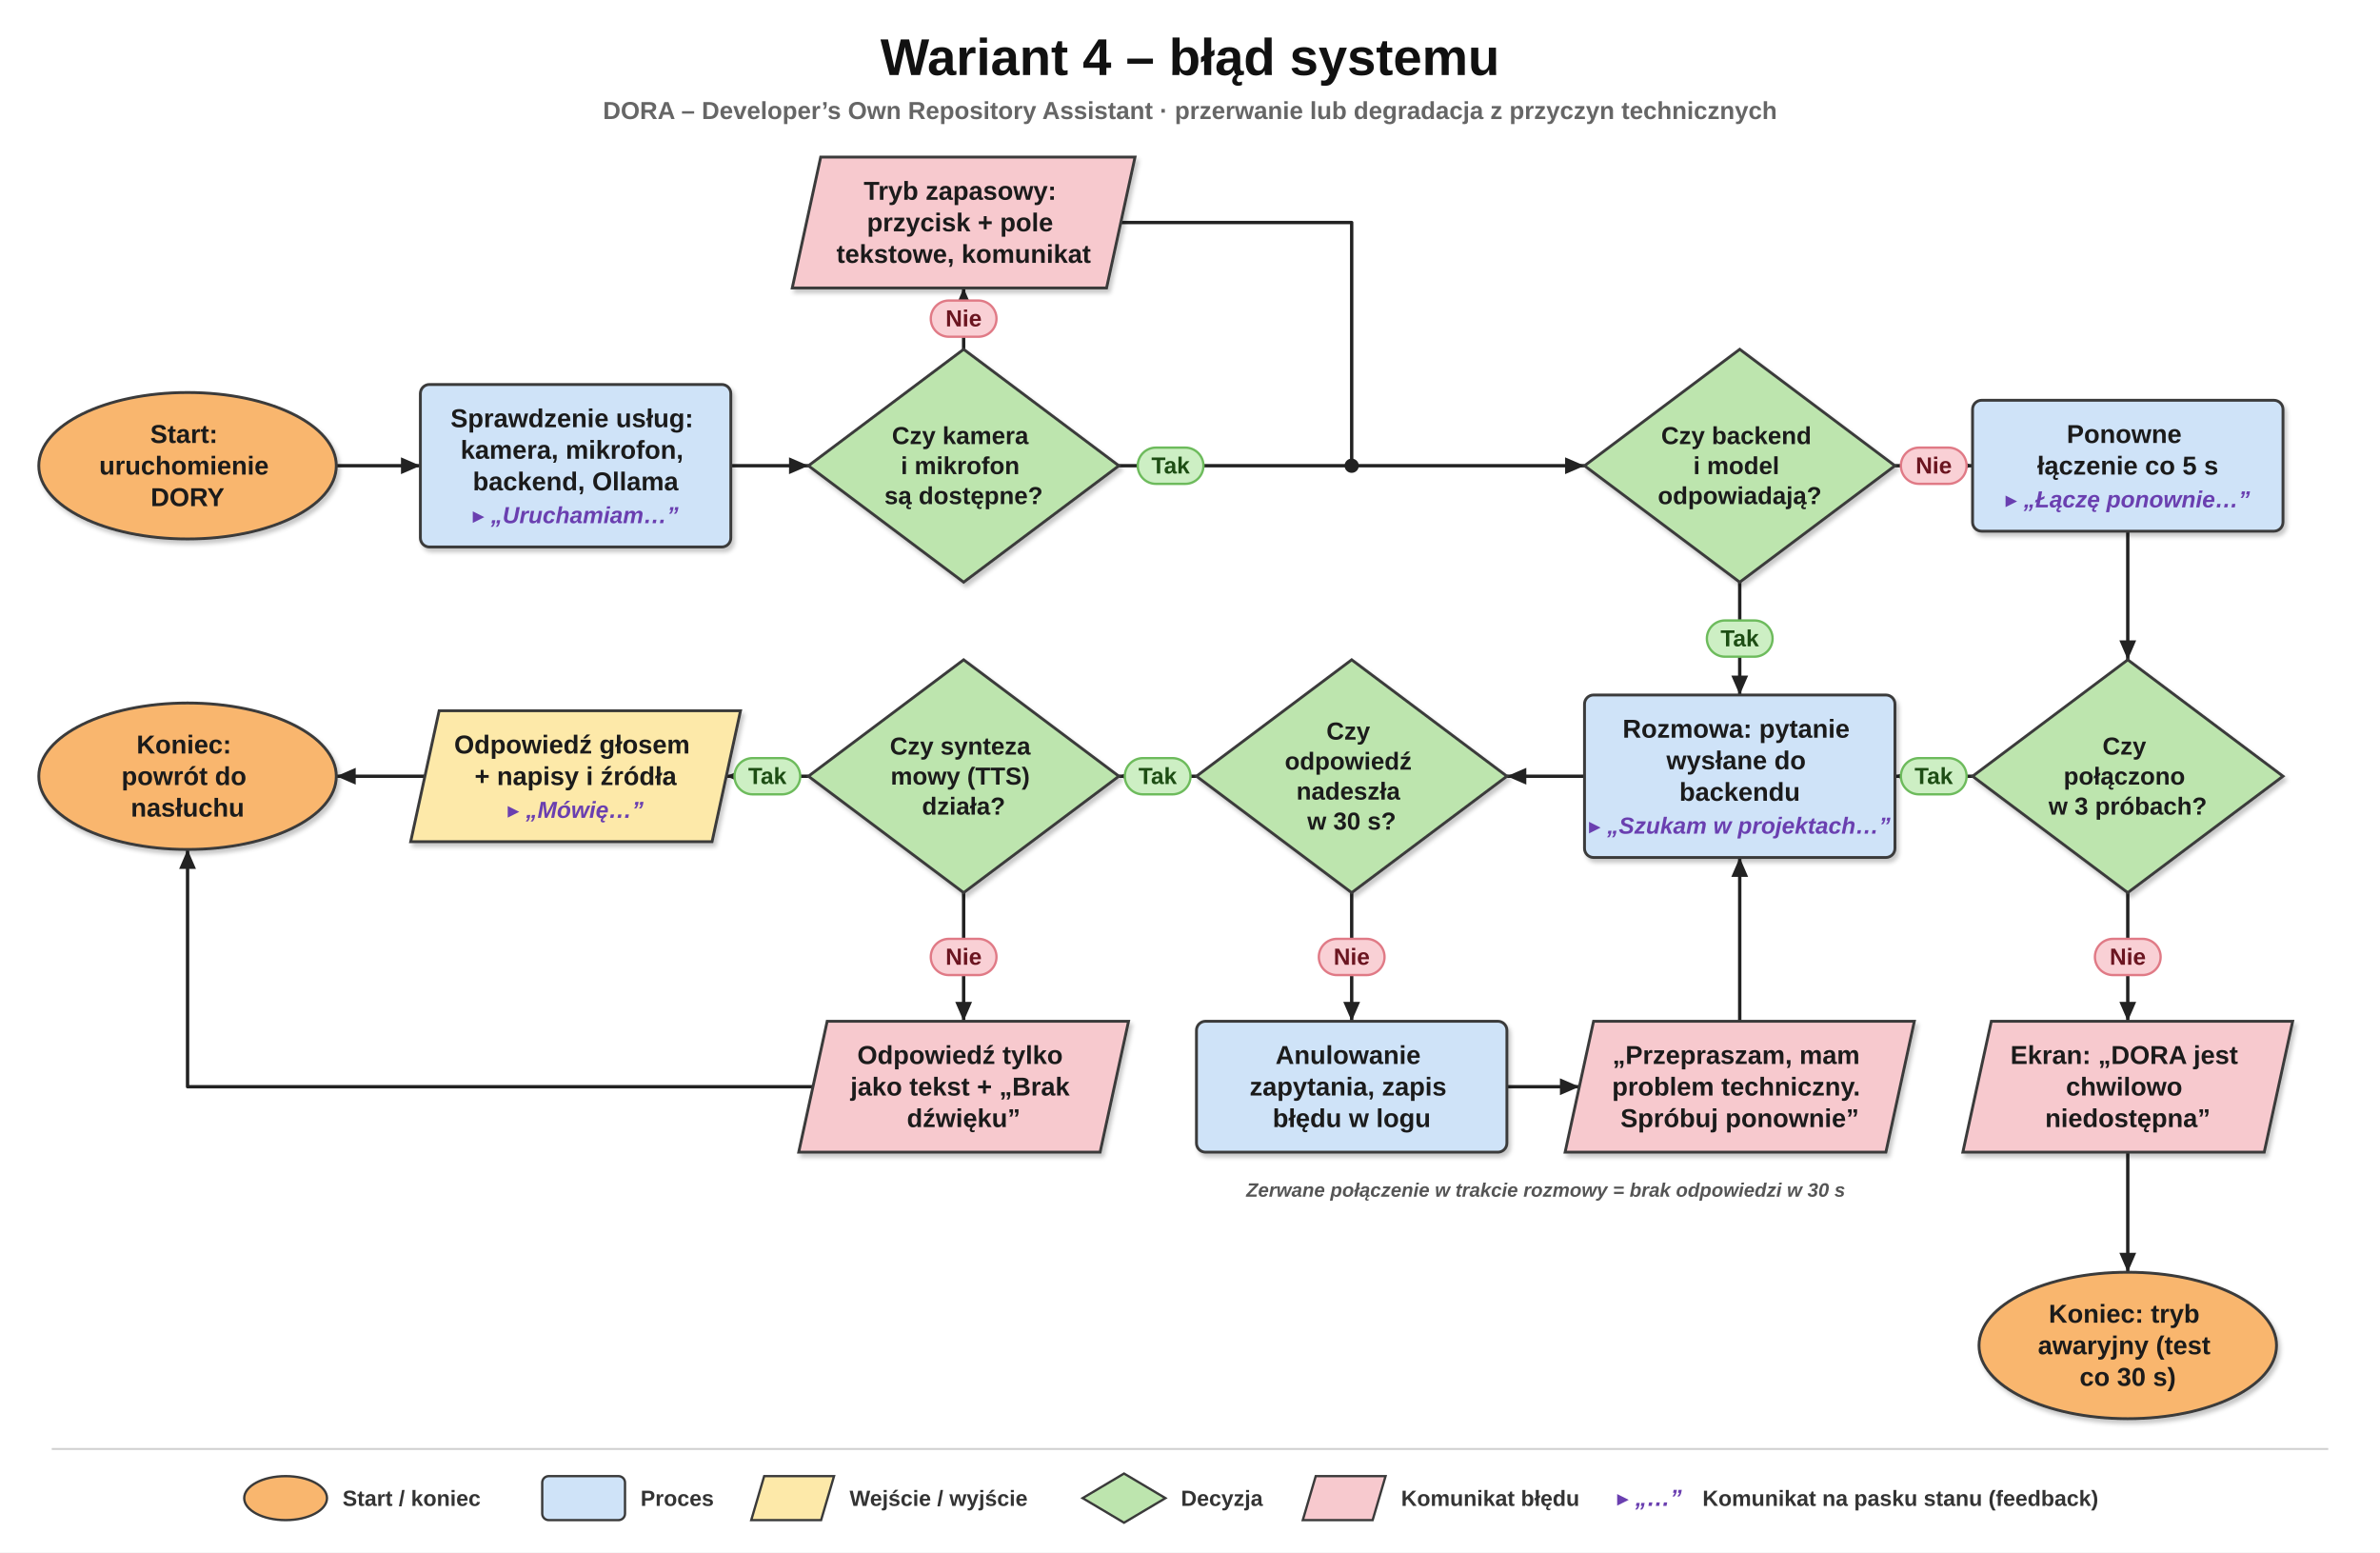
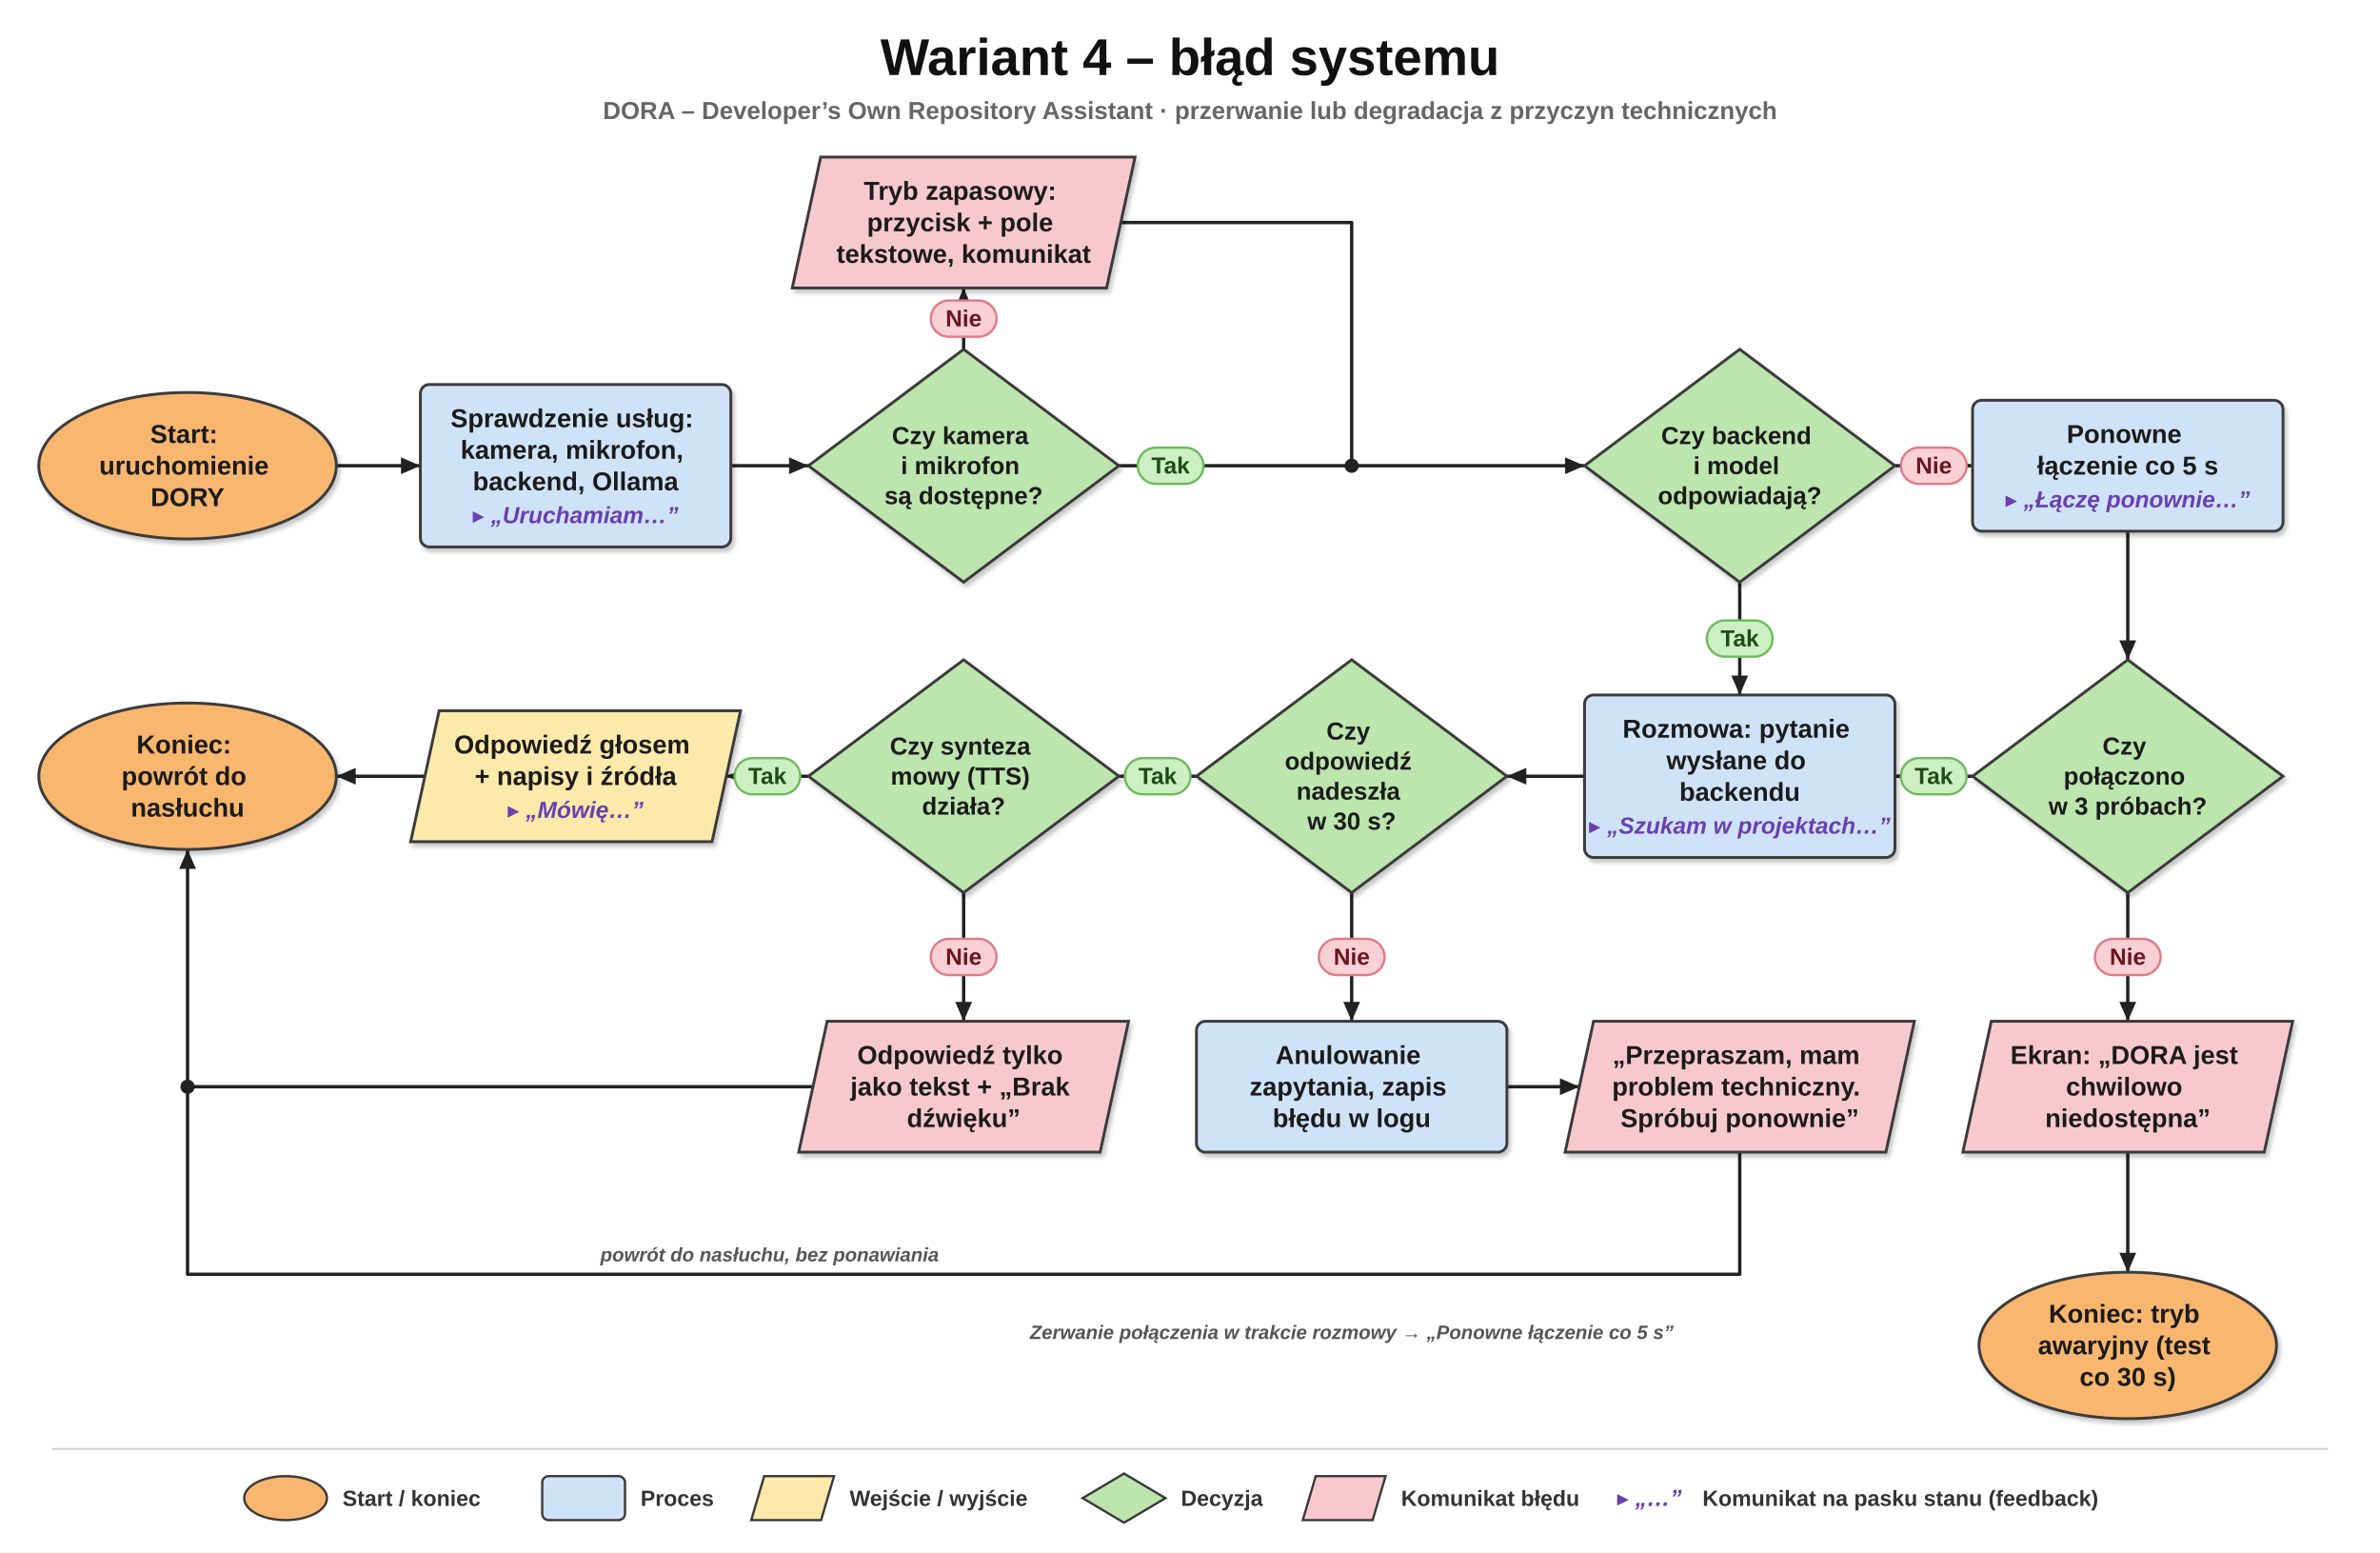
<svg xmlns="http://www.w3.org/2000/svg" width="1840" height="1200" viewBox="0 0 1840 1200">
  <defs>
    <marker id="ar" markerUnits="userSpaceOnUse" markerWidth="16" markerHeight="16" refX="15" refY="8" orient="auto">
      <path d="M0,1.5 L15,8 L0,14.5 z" fill="#222" />
    </marker>
    <marker id="arg" markerUnits="userSpaceOnUse" markerWidth="16" markerHeight="16" refX="15" refY="8" orient="auto">
      <path d="M0,1.5 L15,8 L0,14.5 z" fill="#8a8a8a" />
    </marker>
    <filter id="sh" x="-10%" y="-10%" width="125%" height="130%">
      <feDropShadow dx="2" dy="3" stdDeviation="1.6" flood-color="#000" flood-opacity="0.22" />
    </filter>
  </defs>
  <rect width="1840" height="1200" fill="#ffffff" />
  <text x="920.0" y="58" text-anchor="middle" font-family="Calibri, Carlito, 'Segoe UI', Arial, sans-serif" font-size="40" font-weight="700" fill="#111">Wariant 4 – błąd systemu</text>
  <text x="920.0" y="92" text-anchor="middle" font-family="Calibri, Carlito, 'Segoe UI', Arial, sans-serif" font-size="19" font-weight="700" fill="#666">DORA – Developer’s Own Repository Assistant · przerwanie lub degradacja z przyczyn technicznych</text>
  <polyline points="260.0,360 325.0,360" fill="none" stroke="#222" stroke-width="2.6" stroke-linejoin="round" marker-end="url(#ar)" />
  <polyline points="565.0,360 625.0,360" fill="none" stroke="#222" stroke-width="2.6" stroke-linejoin="round" marker-end="url(#ar)" />
  <polyline points="865.0,360 1225.0,360" fill="none" stroke="#222" stroke-width="2.6" stroke-linejoin="round" marker-end="url(#ar)" />
  <polyline points="745,270.0 745,222.6" fill="none" stroke="#222" stroke-width="2.6" stroke-linejoin="round" marker-end="url(#ar)" />
  <polyline points="866.5,172 1045,172 1045,360" fill="none" stroke="#222" stroke-width="2.6" stroke-linejoin="round" />
  <polyline points="1465.0,360 1525.0,360" fill="none" stroke="#222" stroke-width="2.6" stroke-linejoin="round" marker-end="url(#ar)" />
  <polyline points="1345,450.0 1345,537.2" fill="none" stroke="#222" stroke-width="2.6" stroke-linejoin="round" marker-end="url(#ar)" />
  <polyline points="1645,410.6 1645,510.0" fill="none" stroke="#222" stroke-width="2.6" stroke-linejoin="round" marker-end="url(#ar)" />
  <polyline points="1525.0,600 1465.0,600" fill="none" stroke="#222" stroke-width="2.6" stroke-linejoin="round" marker-end="url(#ar)" />
  <polyline points="1645,690.0 1645,789.4" fill="none" stroke="#222" stroke-width="2.6" stroke-linejoin="round" marker-end="url(#ar)" />
  <polyline points="1645,890.6 1645,983.4" fill="none" stroke="#222" stroke-width="2.6" stroke-linejoin="round" marker-end="url(#ar)" />
  <polyline points="1225.0,600 1165.0,600" fill="none" stroke="#222" stroke-width="2.6" stroke-linejoin="round" marker-end="url(#ar)" />
  <polyline points="925.0,600 865.0,600" fill="none" stroke="#222" stroke-width="2.6" stroke-linejoin="round" marker-end="url(#ar)" />
  <polyline points="625.0,600 561.5,600" fill="none" stroke="#222" stroke-width="2.6" stroke-linejoin="round" marker-end="url(#ar)" />
  <polyline points="328.5,600 260.0,600" fill="none" stroke="#222" stroke-width="2.6" stroke-linejoin="round" marker-end="url(#ar)" />
  <polyline points="1045,690.0 1045,789.4" fill="none" stroke="#222" stroke-width="2.6" stroke-linejoin="round" marker-end="url(#ar)" />
  <polyline points="1165.0,840 1221.0,840" fill="none" stroke="#222" stroke-width="2.6" stroke-linejoin="round" marker-end="url(#ar)" />
-   <polyline points="1345,789.4 1345,662.8" fill="none" stroke="#222" stroke-width="2.6" stroke-linejoin="round" marker-end="url(#ar)" />
+   <polyline points="1345,890.6 1345,985 145,985 145,840" fill="none" stroke="#222" stroke-width="2.6" stroke-linejoin="round" />
  <polyline points="745,690.0 745,789.4" fill="none" stroke="#222" stroke-width="2.6" stroke-linejoin="round" marker-end="url(#ar)" />
  <polyline points="628.5,840 145,840 145,656.6" fill="none" stroke="#222" stroke-width="2.6" stroke-linejoin="round" marker-end="url(#ar)" />
  <ellipse cx="145" cy="360" rx="115.0" ry="56.6" fill="#F9B66E" stroke="#3a3a3a" stroke-width="2.2" filter="url(#sh)" />
  <text text-anchor="middle" font-family="Calibri, Carlito, 'Segoe UI', Arial, sans-serif" font-size="20" font-weight="700" fill="#1b1b1b">
    <tspan x="145" y="342.4">Start:</tspan>
    <tspan x="145" y="366.8">uruchomienie</tspan>
    <tspan x="145" y="391.2">DORY</tspan>
  </text>
  <rect x="325.0" y="297.2" width="240" height="125.6" rx="7" fill="#CFE3F8" stroke="#3a3a3a" stroke-width="2.2" filter="url(#sh)" />
  <text text-anchor="middle" font-family="Calibri, Carlito, 'Segoe UI', Arial, sans-serif" font-size="20" font-weight="700" fill="#1b1b1b">
    <tspan x="445" y="330.2">Sprawdzenie usług:</tspan>
    <tspan x="445" y="354.6">kamera, mikrofon,</tspan>
    <tspan x="445" y="379.0">backend, Ollama</tspan>
  </text>
  <text x="445" y="404.4" text-anchor="middle" font-family="Calibri, Carlito, 'Segoe UI', Arial, sans-serif" font-size="18" font-style="italic" font-weight="700" fill="#6A3FB0">▸ „Uruchamiam…”</text>
  <polygon points="745,270.0 865.0,360 745,450.0 625.0,360" fill="#BDE5AE" stroke="#3a3a3a" stroke-width="2.2" filter="url(#sh)" />
  <text text-anchor="middle" font-family="Calibri, Carlito, 'Segoe UI', Arial, sans-serif" font-size="19" font-weight="700" fill="#1b1b1b">
    <tspan x="745" y="343.26">Czy kamera</tspan>
    <tspan x="745" y="366.46">i mikrofon</tspan>
    <tspan x="745" y="389.66">są dostępne?</tspan>
  </text>
  <polygon points="634.5,121.4 877.5,121.4 855.5,222.6 612.5,222.6" fill="#F7C9CE" stroke="#3a3a3a" stroke-width="2.2" filter="url(#sh)" />
  <text text-anchor="middle" font-family="Calibri, Carlito, 'Segoe UI', Arial, sans-serif" font-size="20" font-weight="700" fill="#1b1b1b">
    <tspan x="745" y="154.4">Tryb zapasowy:</tspan>
    <tspan x="745" y="178.8">przycisk + pole</tspan>
    <tspan x="745" y="203.2">tekstowe, komunikat</tspan>
  </text>
  <polygon points="1345,270.0 1465.0,360 1345,450.0 1225.0,360" fill="#BDE5AE" stroke="#3a3a3a" stroke-width="2.2" filter="url(#sh)" />
  <text text-anchor="middle" font-family="Calibri, Carlito, 'Segoe UI', Arial, sans-serif" font-size="19" font-weight="700" fill="#1b1b1b">
    <tspan x="1345" y="343.26">Czy backend</tspan>
    <tspan x="1345" y="366.46">i model</tspan>
    <tspan x="1345" y="389.66">odpowiadają?</tspan>
  </text>
  <rect x="1525.0" y="309.4" width="240" height="101.2" rx="7" fill="#CFE3F8" stroke="#3a3a3a" stroke-width="2.2" filter="url(#sh)" />
  <text text-anchor="middle" font-family="Calibri, Carlito, 'Segoe UI', Arial, sans-serif" font-size="20" font-weight="700" fill="#1b1b1b">
    <tspan x="1645" y="342.4">Ponowne</tspan>
    <tspan x="1645" y="366.8">łączenie co 5 s</tspan>
  </text>
  <text x="1645" y="392.2" text-anchor="middle" font-family="Calibri, Carlito, 'Segoe UI', Arial, sans-serif" font-size="18" font-style="italic" font-weight="700" fill="#6A3FB0">▸ „Łączę ponownie…”</text>
  <polygon points="1645,510.0 1765.0,600 1645,690.0 1525.0,600" fill="#BDE5AE" stroke="#3a3a3a" stroke-width="2.2" filter="url(#sh)" />
  <text text-anchor="middle" font-family="Calibri, Carlito, 'Segoe UI', Arial, sans-serif" font-size="19" font-weight="700" fill="#1b1b1b">
    <tspan x="1645" y="583.26">Czy</tspan>
    <tspan x="1645" y="606.46">połączono</tspan>
    <tspan x="1645" y="629.66">w 3 próbach?</tspan>
  </text>
  <rect x="1225.0" y="537.2" width="240" height="125.6" rx="7" fill="#CFE3F8" stroke="#3a3a3a" stroke-width="2.2" filter="url(#sh)" />
  <text text-anchor="middle" font-family="Calibri, Carlito, 'Segoe UI', Arial, sans-serif" font-size="20" font-weight="700" fill="#1b1b1b">
    <tspan x="1345" y="570.2">Rozmowa: pytanie</tspan>
    <tspan x="1345" y="594.6">wysłane do</tspan>
    <tspan x="1345" y="619">backendu</tspan>
  </text>
  <text x="1345" y="644.4" text-anchor="middle" font-family="Calibri, Carlito, 'Segoe UI', Arial, sans-serif" font-size="18" font-style="italic" font-weight="700" fill="#6A3FB0">▸ „Szukam w projektach…”</text>
  <polygon points="1045,510.0 1165.0,600 1045,690.0 925.0,600" fill="#BDE5AE" stroke="#3a3a3a" stroke-width="2.2" filter="url(#sh)" />
  <text text-anchor="middle" font-family="Calibri, Carlito, 'Segoe UI', Arial, sans-serif" font-size="19" font-weight="700" fill="#1b1b1b">
    <tspan x="1045" y="571.66">Czy</tspan>
    <tspan x="1045" y="594.86">odpowiedź</tspan>
    <tspan x="1045" y="618.06">nadeszła</tspan>
    <tspan x="1045" y="641.26">w 30 s?</tspan>
  </text>
  <polygon points="745,510.0 865.0,600 745,690.0 625.0,600" fill="#BDE5AE" stroke="#3a3a3a" stroke-width="2.2" filter="url(#sh)" />
  <text text-anchor="middle" font-family="Calibri, Carlito, 'Segoe UI', Arial, sans-serif" font-size="19" font-weight="700" fill="#1b1b1b">
    <tspan x="745" y="583.26">Czy synteza</tspan>
    <tspan x="745" y="606.46">mowy (TTS)</tspan>
    <tspan x="745" y="629.66">działa?</tspan>
  </text>
  <polygon points="339.5,549.4 572.5,549.4 550.5,650.6 317.5,650.6" fill="#FDE9A9" stroke="#3a3a3a" stroke-width="2.2" filter="url(#sh)" />
  <text text-anchor="middle" font-family="Calibri, Carlito, 'Segoe UI', Arial, sans-serif" font-size="20" font-weight="700" fill="#1b1b1b">
    <tspan x="445" y="582.4">Odpowiedź głosem</tspan>
    <tspan x="445" y="606.8">+ napisy i źródła</tspan>
  </text>
  <text x="445" y="632.2" text-anchor="middle" font-family="Calibri, Carlito, 'Segoe UI', Arial, sans-serif" font-size="18" font-style="italic" font-weight="700" fill="#6A3FB0">▸ „Mówię…”</text>
  <ellipse cx="145" cy="600" rx="115.0" ry="56.6" fill="#F9B66E" stroke="#3a3a3a" stroke-width="2.2" filter="url(#sh)" />
  <text text-anchor="middle" font-family="Calibri, Carlito, 'Segoe UI', Arial, sans-serif" font-size="20" font-weight="700" fill="#1b1b1b">
    <tspan x="145" y="582.4">Koniec:</tspan>
    <tspan x="145" y="606.8">powrót do</tspan>
    <tspan x="145" y="631.2">nasłuchu</tspan>
  </text>
  <polygon points="639.5,789.4 872.5,789.4 850.5,890.6 617.5,890.6" fill="#F7C9CE" stroke="#3a3a3a" stroke-width="2.2" filter="url(#sh)" />
  <text text-anchor="middle" font-family="Calibri, Carlito, 'Segoe UI', Arial, sans-serif" font-size="20" font-weight="700" fill="#1b1b1b">
    <tspan x="745" y="822.4">Odpowiedź tylko</tspan>
    <tspan x="745" y="846.8">jako tekst + „Brak</tspan>
    <tspan x="745" y="871.2">dźwięku”</tspan>
  </text>
  <rect x="925.0" y="789.4" width="240" height="101.2" rx="7" fill="#CFE3F8" stroke="#3a3a3a" stroke-width="2.2" filter="url(#sh)" />
  <text text-anchor="middle" font-family="Calibri, Carlito, 'Segoe UI', Arial, sans-serif" font-size="20" font-weight="700" fill="#1b1b1b">
    <tspan x="1045" y="822.4">Anulowanie</tspan>
    <tspan x="1045" y="846.8">zapytania, zapis</tspan>
    <tspan x="1045" y="871.2">błędu w logu</tspan>
  </text>
  <polygon points="1232.0,789.4 1480.0,789.4 1458.0,890.6 1210.0,890.6" fill="#F7C9CE" stroke="#3a3a3a" stroke-width="2.2" filter="url(#sh)" />
  <text text-anchor="middle" font-family="Calibri, Carlito, 'Segoe UI', Arial, sans-serif" font-size="20" font-weight="700" fill="#1b1b1b">
    <tspan x="1345" y="822.4">„Przepraszam, mam</tspan>
    <tspan x="1345" y="846.8">problem techniczny.</tspan>
    <tspan x="1345" y="871.2">Spróbuj ponownie”</tspan>
  </text>
  <polygon points="1539.5,789.4 1772.5,789.4 1750.5,890.6 1517.5,890.6" fill="#F7C9CE" stroke="#3a3a3a" stroke-width="2.2" filter="url(#sh)" />
  <text text-anchor="middle" font-family="Calibri, Carlito, 'Segoe UI', Arial, sans-serif" font-size="20" font-weight="700" fill="#1b1b1b">
    <tspan x="1645" y="822.4">Ekran: „DORA jest</tspan>
    <tspan x="1645" y="846.8">chwilowo</tspan>
    <tspan x="1645" y="871.2">niedostępna”</tspan>
  </text>
  <ellipse cx="1645" cy="1040" rx="115.0" ry="56.6" fill="#F9B66E" stroke="#3a3a3a" stroke-width="2.2" filter="url(#sh)" />
  <text text-anchor="middle" font-family="Calibri, Carlito, 'Segoe UI', Arial, sans-serif" font-size="20" font-weight="700" fill="#1b1b1b">
    <tspan x="1645" y="1022.4">Koniec: tryb</tspan>
    <tspan x="1645" y="1046.8">awaryjny (test</tspan>
    <tspan x="1645" y="1071.2">co 30 s)</tspan>
  </text>
  <circle cx="1045" cy="360" r="5.5" fill="#222" />
+   <circle cx="145" cy="840" r="5.5" fill="#222" />
  <rect x="879.6" y="346" width="50.8" height="28" rx="14" fill="#CDEFC4" stroke="#6DBB5C" stroke-width="1.8" />
  <text x="905" y="366" text-anchor="middle" font-family="Calibri, Carlito, 'Segoe UI', Arial, sans-serif" font-size="18" font-weight="700" fill="#1d4d14">Tak</text>
  <rect x="719.6" y="232.3" width="50.8" height="28" rx="14" fill="#F9D0D5" stroke="#E07A86" stroke-width="1.8" />
  <text x="745.0" y="252.3" text-anchor="middle" font-family="Calibri, Carlito, 'Segoe UI', Arial, sans-serif" font-size="18" font-weight="700" fill="#6b1520">Nie</text>
  <rect x="1469.6" y="346.0" width="50.8" height="28" rx="14" fill="#F9D0D5" stroke="#E07A86" stroke-width="1.8" />
  <text x="1495.0" y="366.0" text-anchor="middle" font-family="Calibri, Carlito, 'Segoe UI', Arial, sans-serif" font-size="18" font-weight="700" fill="#6b1520">Nie</text>
  <rect x="1319.6" y="479.6" width="50.8" height="28" rx="14" fill="#CDEFC4" stroke="#6DBB5C" stroke-width="1.8" />
  <text x="1345.0" y="499.6" text-anchor="middle" font-family="Calibri, Carlito, 'Segoe UI', Arial, sans-serif" font-size="18" font-weight="700" fill="#1d4d14">Tak</text>
  <rect x="1469.6" y="586.0" width="50.8" height="28" rx="14" fill="#CDEFC4" stroke="#6DBB5C" stroke-width="1.8" />
  <text x="1495.0" y="606.0" text-anchor="middle" font-family="Calibri, Carlito, 'Segoe UI', Arial, sans-serif" font-size="18" font-weight="700" fill="#1d4d14">Tak</text>
  <rect x="1619.6" y="725.7" width="50.8" height="28" rx="14" fill="#F9D0D5" stroke="#E07A86" stroke-width="1.8" />
  <text x="1645.0" y="745.7" text-anchor="middle" font-family="Calibri, Carlito, 'Segoe UI', Arial, sans-serif" font-size="18" font-weight="700" fill="#6b1520">Nie</text>
  <rect x="869.6" y="586.0" width="50.8" height="28" rx="14" fill="#CDEFC4" stroke="#6DBB5C" stroke-width="1.8" />
  <text x="895.0" y="606.0" text-anchor="middle" font-family="Calibri, Carlito, 'Segoe UI', Arial, sans-serif" font-size="18" font-weight="700" fill="#1d4d14">Tak</text>
  <rect x="567.85" y="586.0" width="50.8" height="28" rx="14" fill="#CDEFC4" stroke="#6DBB5C" stroke-width="1.8" />
  <text x="593.25" y="606.0" text-anchor="middle" font-family="Calibri, Carlito, 'Segoe UI', Arial, sans-serif" font-size="18" font-weight="700" fill="#1d4d14">Tak</text>
  <rect x="1019.6" y="725.7" width="50.8" height="28" rx="14" fill="#F9D0D5" stroke="#E07A86" stroke-width="1.8" />
  <text x="1045.0" y="745.7" text-anchor="middle" font-family="Calibri, Carlito, 'Segoe UI', Arial, sans-serif" font-size="18" font-weight="700" fill="#6b1520">Nie</text>
  <rect x="719.6" y="725.7" width="50.8" height="28" rx="14" fill="#F9D0D5" stroke="#E07A86" stroke-width="1.8" />
  <text x="745.0" y="745.7" text-anchor="middle" font-family="Calibri, Carlito, 'Segoe UI', Arial, sans-serif" font-size="18" font-weight="700" fill="#6b1520">Nie</text>
-   <text x="1195.0" y="925" text-anchor="middle" font-family="Calibri, Carlito, 'Segoe UI', Arial, sans-serif" font-size="15" font-style="italic" font-weight="700" fill="#555">Zerwane połączenie w trakcie rozmowy = brak odpowiedzi w 30 s</text>
+   <text x="595.0" y="975" text-anchor="middle" font-family="Calibri, Carlito, 'Segoe UI', Arial, sans-serif" font-size="15" font-style="italic" font-weight="700" fill="#555">powrót do nasłuchu, bez ponawiania</text>
+   <text x="1045.0" y="1035" text-anchor="middle" font-family="Calibri, Carlito, 'Segoe UI', Arial, sans-serif" font-size="15" font-style="italic" font-weight="700" fill="#555">Zerwanie połączenia w trakcie rozmowy → „Ponowne łączenie co 5 s”</text>
  <line x1="40" y1="1120" x2="1800" y2="1120" stroke="#d0d0d0" stroke-width="1.5" />
  <ellipse cx="220.8" cy="1158" rx="32" ry="17" fill="#F9B66E" stroke="#3a3a3a" stroke-width="1.8" />
  <text x="264.8" y="1164" font-family="Calibri, Carlito, 'Segoe UI', Arial, sans-serif" font-size="17" font-weight="700" fill="#333">Start / koniec</text>
  <rect x="419.2" y="1141" width="64" height="34" rx="5" fill="#CFE3F8" stroke="#3a3a3a" stroke-width="1.8" />
  <text x="495.2" y="1164" font-family="Calibri, Carlito, 'Segoe UI', Arial, sans-serif" font-size="17" font-weight="700" fill="#333">Proces</text>
  <polygon points="590.8,1141 644.8,1141 634.8,1175 580.8,1175" fill="#FDE9A9" stroke="#3a3a3a" stroke-width="1.8" />
  <text x="656.8" y="1164" font-family="Calibri, Carlito, 'Segoe UI', Arial, sans-serif" font-size="17" font-weight="700" fill="#333">Wejście / wyjście</text>
  <polygon points="869.0,1139 901.0,1158 869.0,1177 837.0,1158" fill="#BDE5AE" stroke="#3a3a3a" stroke-width="1.8" />
  <text x="913.0" y="1164" font-family="Calibri, Carlito, 'Segoe UI', Arial, sans-serif" font-size="17" font-weight="700" fill="#333">Decyzja</text>
  <polygon points="1017.2,1141 1071.2,1141 1061.2,1175 1007.2,1175" fill="#F7C9CE" stroke="#3a3a3a" stroke-width="1.8" />
  <text x="1083.2" y="1164" font-family="Calibri, Carlito, 'Segoe UI', Arial, sans-serif" font-size="17" font-weight="700" fill="#333">Komunikat błędu</text>
  <text x="1250.2" y="1164" font-family="Calibri, Carlito, 'Segoe UI', Arial, sans-serif" font-size="18" font-style="italic" font-weight="700" fill="#6A3FB0">▸ „…”</text>
  <text x="1316.2" y="1164" font-family="Calibri, Carlito, 'Segoe UI', Arial, sans-serif" font-size="17" font-weight="700" fill="#333">Komunikat na pasku stanu (feedback)</text>
</svg>
